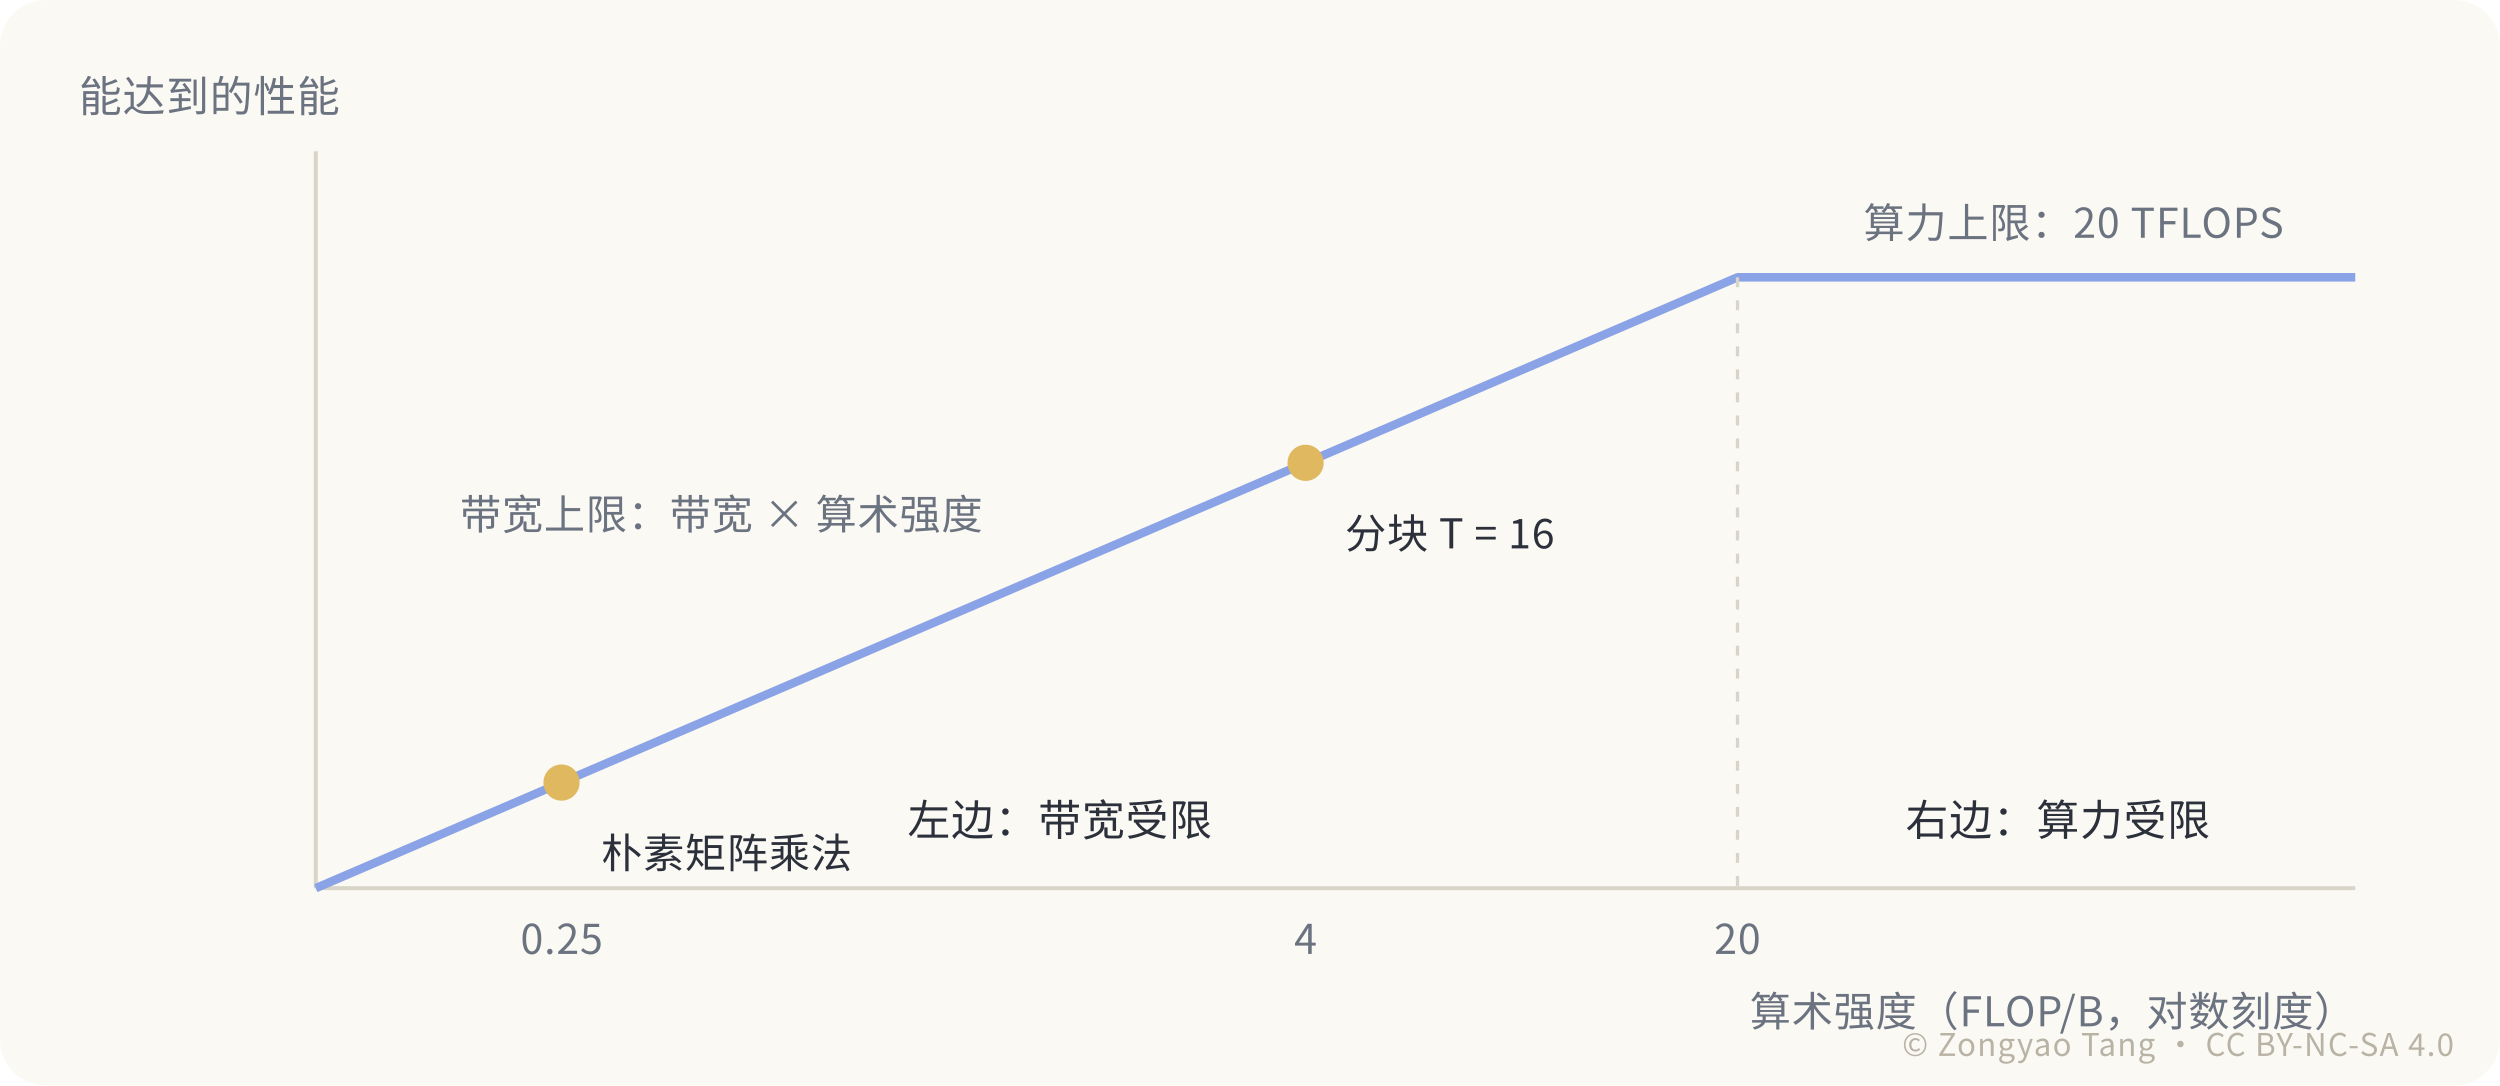
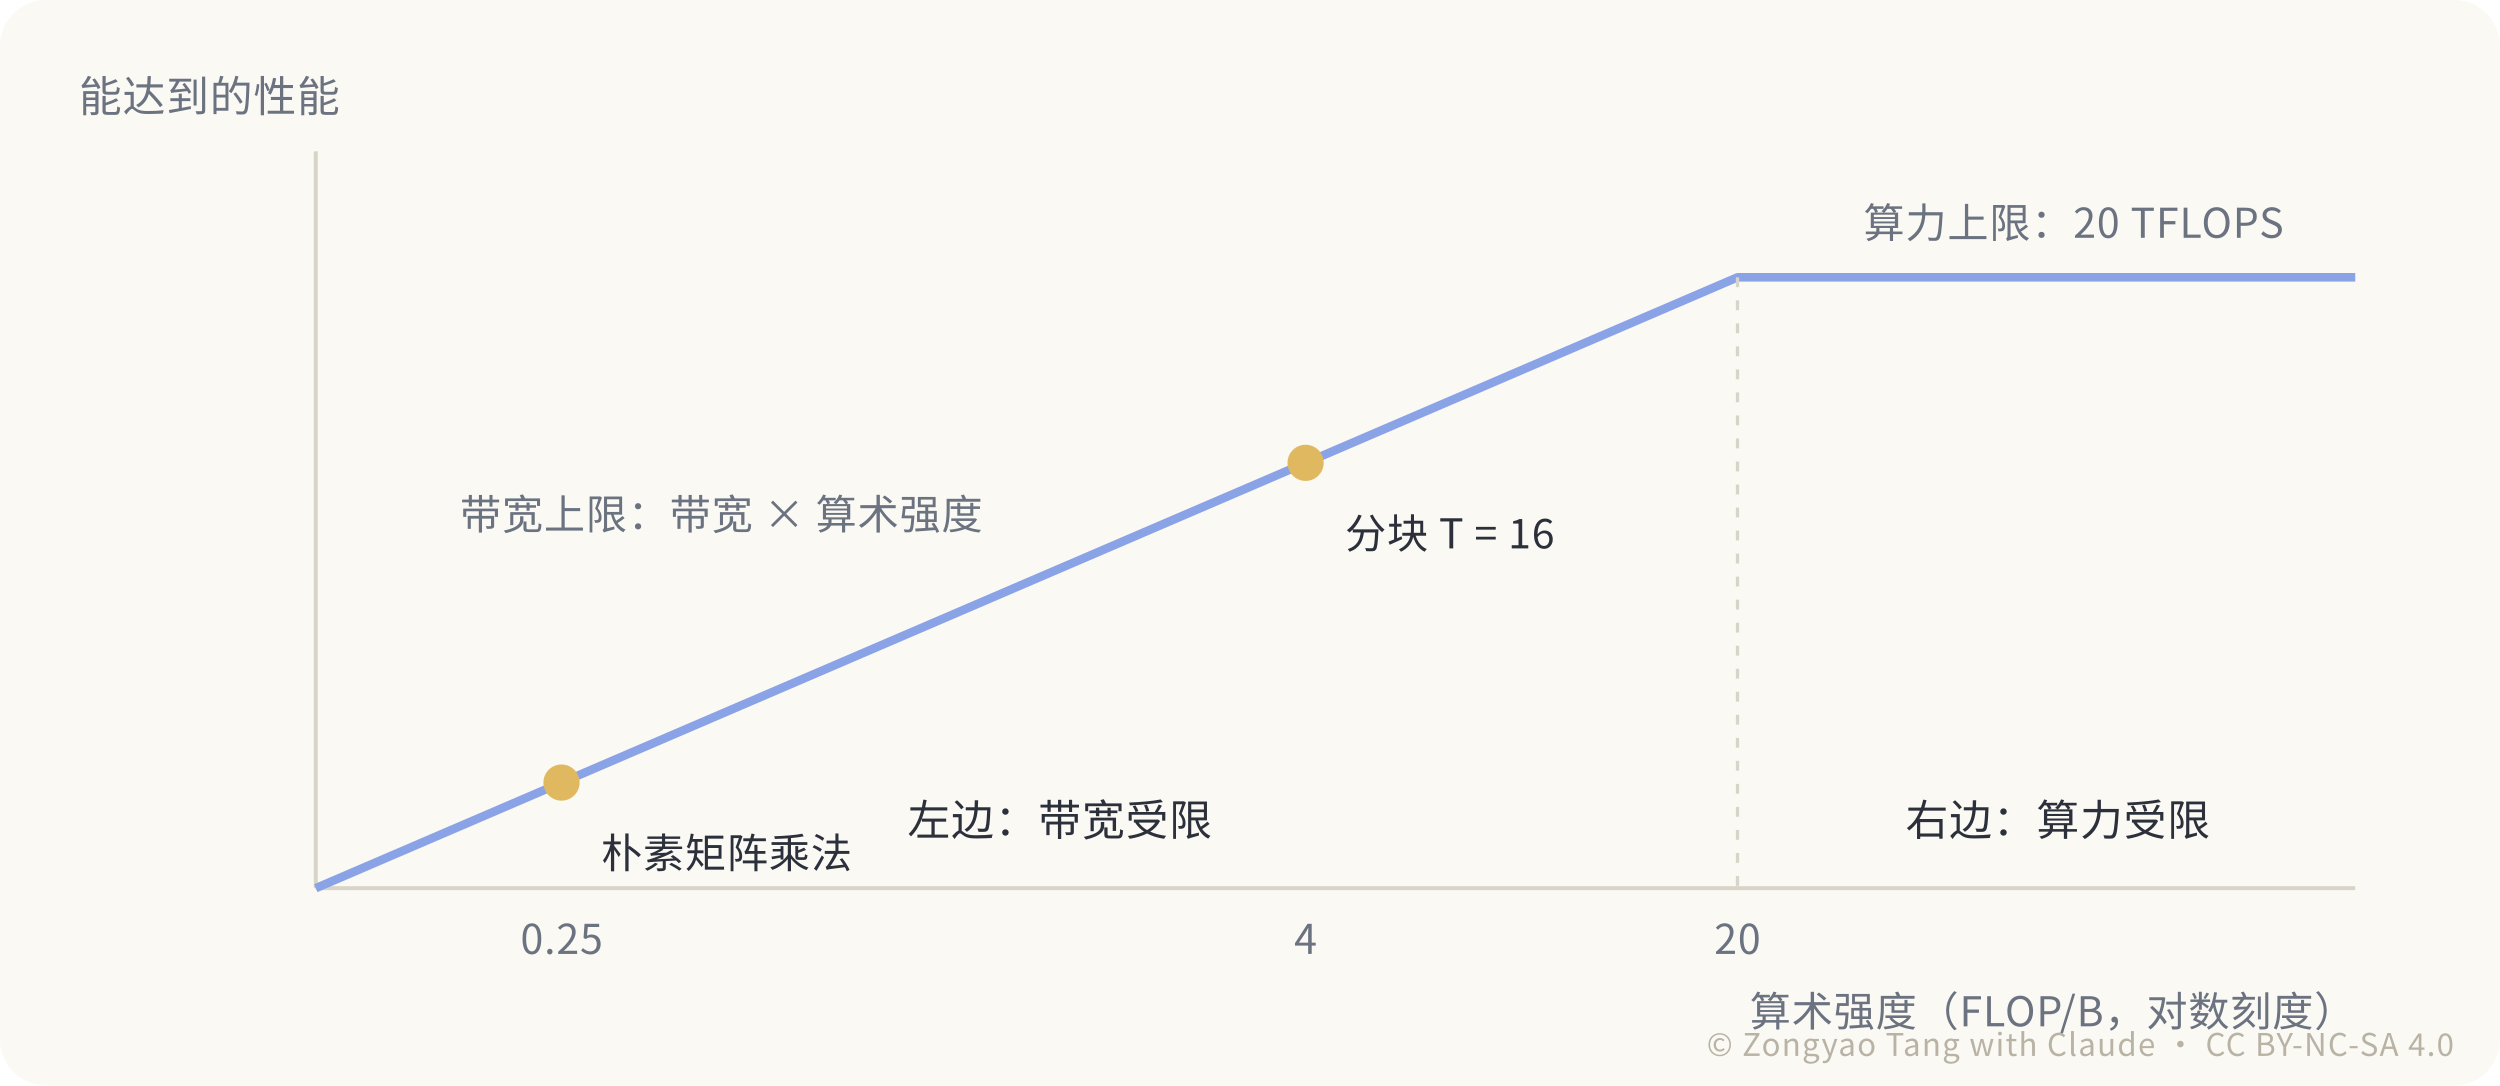
<svg xmlns="http://www.w3.org/2000/svg" viewBox="0 0 760 330" width="760" height="330" font-family="'PingFang SC','Noto Sans CJK SC','Source Han Sans SC','Hiragino Sans GB','Microsoft YaHei',sans-serif" role="img" aria-label="Roofline：带宽和算力两个上限">
  <defs>
    <marker id="tip" viewBox="0 0 10 10" refX="9" refY="5" markerWidth="7" markerHeight="7" orient="auto-start-reverse">
      <path d="M0 0 L10 5 L0 10 z" fill="#6b7280" />
    </marker>
  </defs>
  <rect width="760" height="330" rx="14" fill="#fbf9f4" />
  <line x1="96" y1="270" x2="716" y2="270" stroke="#d9d4c8" stroke-width="1.2" />
  <line x1="96" y1="270" x2="96" y2="46" stroke="#d9d4c8" stroke-width="1.2" />
  <polyline points="96.0,270.0 528.2,84.3 716.0,84.3" fill="none" stroke="#8aa2e6" stroke-width="2.6" stroke-linejoin="round" />
  <line x1="528.2" y1="84.3" x2="528.2" y2="270" stroke="#d9d4c8" stroke-width="1" stroke-dasharray="3 4" />
  <text x="170.741" y="290" font-size="12.5" fill="#6b7280" font-weight="400" text-anchor="middle" letter-spacing=".02em">0.25</text>
  <text x="396.899" y="290" font-size="12.5" fill="#6b7280" font-weight="400" text-anchor="middle" letter-spacing=".02em">4</text>
  <text x="528.18" y="290" font-size="12.5" fill="#6b7280" font-weight="400" text-anchor="middle" letter-spacing=".02em">20</text>
  <text x="716" y="312" font-size="12.5" fill="#6b7280" font-weight="400" text-anchor="end" letter-spacing=".02em">算术强度（FLOP/B，对数刻度）</text>
  <text x="24" y="34" font-size="13" fill="#6b7280" font-weight="400" text-anchor="start" letter-spacing=".02em">能达到的性能</text>
  <circle cx="170.7" cy="237.9" r="5.5" fill="#e0b860" />
  <text x="182.741" y="263.884" font-size="12.5" fill="#2b303b" font-weight="400" text-anchor="start" letter-spacing=".02em">朴素矩阵乘法</text>
  <circle cx="396.9" cy="140.7" r="5.5" fill="#e0b860" />
  <text x="408.899" y="166.705" font-size="12.5" fill="#2b303b" font-weight="400" text-anchor="start" letter-spacing=".02em">分块 T = 16</text>
  <text x="298.692" y="160.904" font-size="12.5" fill="#6b7280" font-weight="400" text-anchor="end" letter-spacing=".02em">带宽上限：带宽 × 算术强度</text>
  <text x="630.367" y="72.295" font-size="12.5" fill="#6b7280" font-weight="400" text-anchor="middle" letter-spacing=".02em">算力上限：20 TFLOPS</text>
  <text x="322.158" y="254" font-size="13" fill="#2b303b" font-weight="500" text-anchor="middle" letter-spacing=".02em">左边：带宽受限</text>
  <text x="625.567" y="254" font-size="13" fill="#2b303b" font-weight="500" text-anchor="middle" letter-spacing=".02em">右边：算力受限</text>
-   <text x="746" y="321" font-size="9.5" fill="#b9b3a6" text-anchor="end" letter-spacing=".04em">© Zongyao Tang · CC BY-NC-SA 4.0</text>
+   <text x="746" y="321" font-size="9.5" fill="#b9b3a6" text-anchor="end" letter-spacing=".04em">© Zongyao Tang with Claude · CC BY-NC-SA 4.0</text>
</svg>
